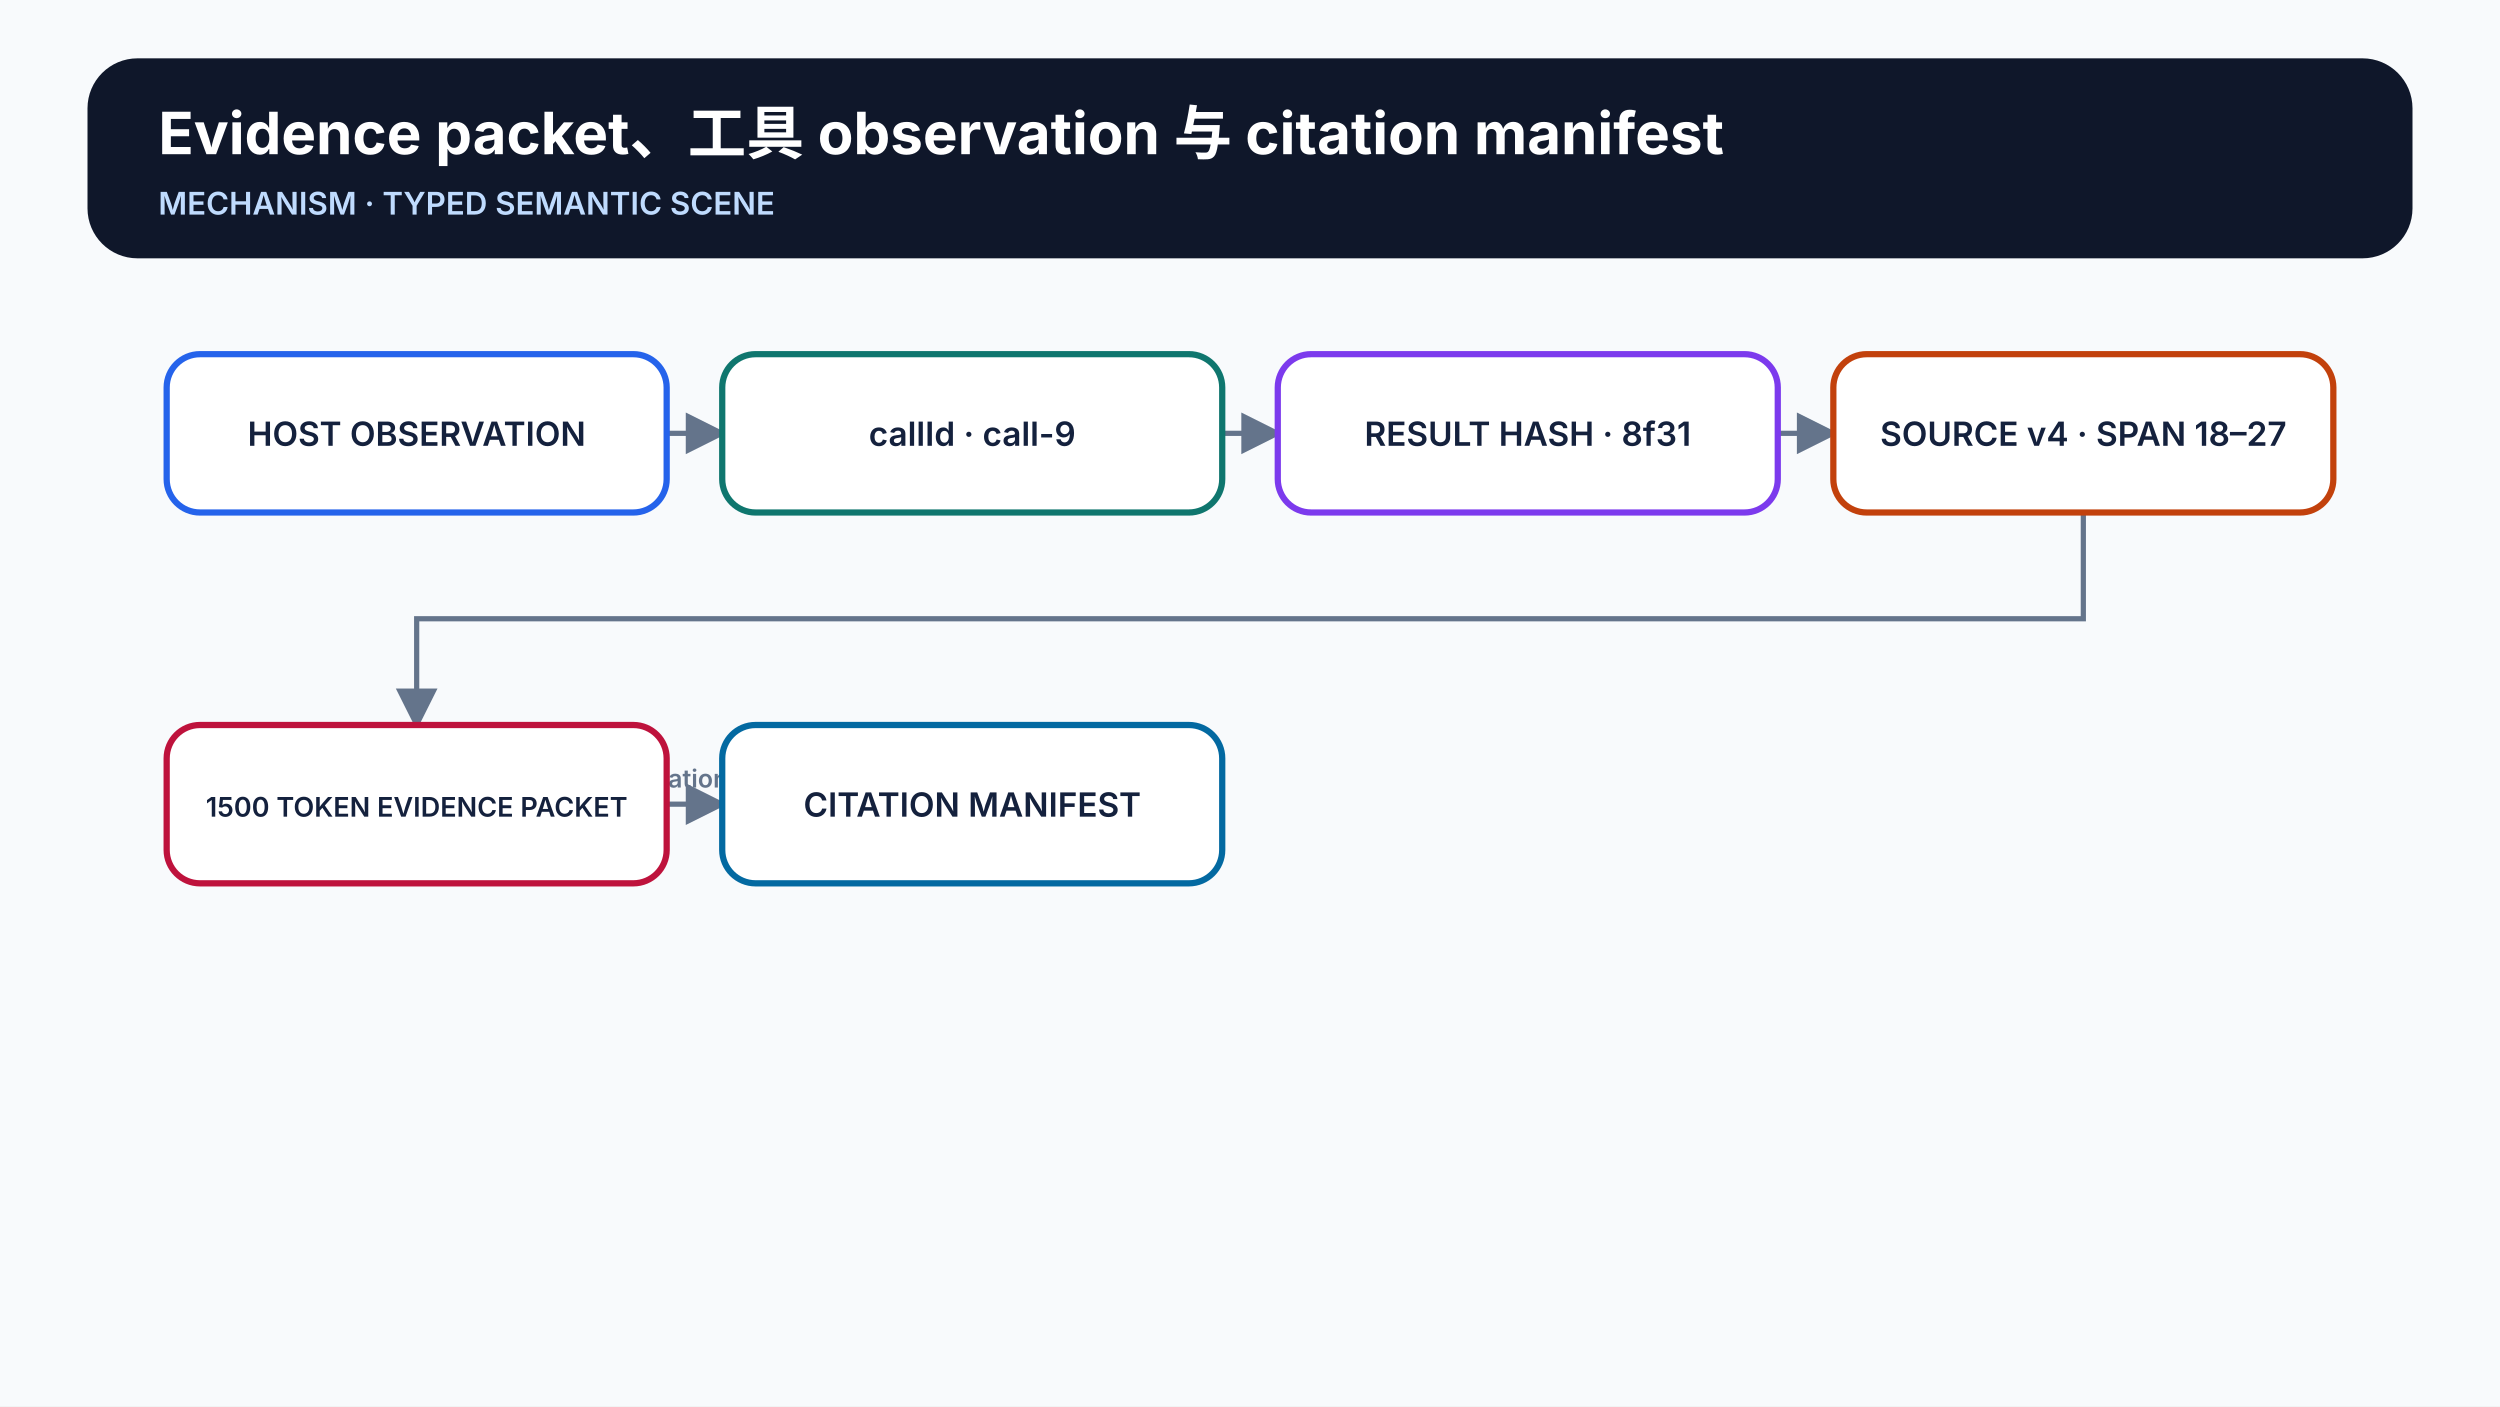
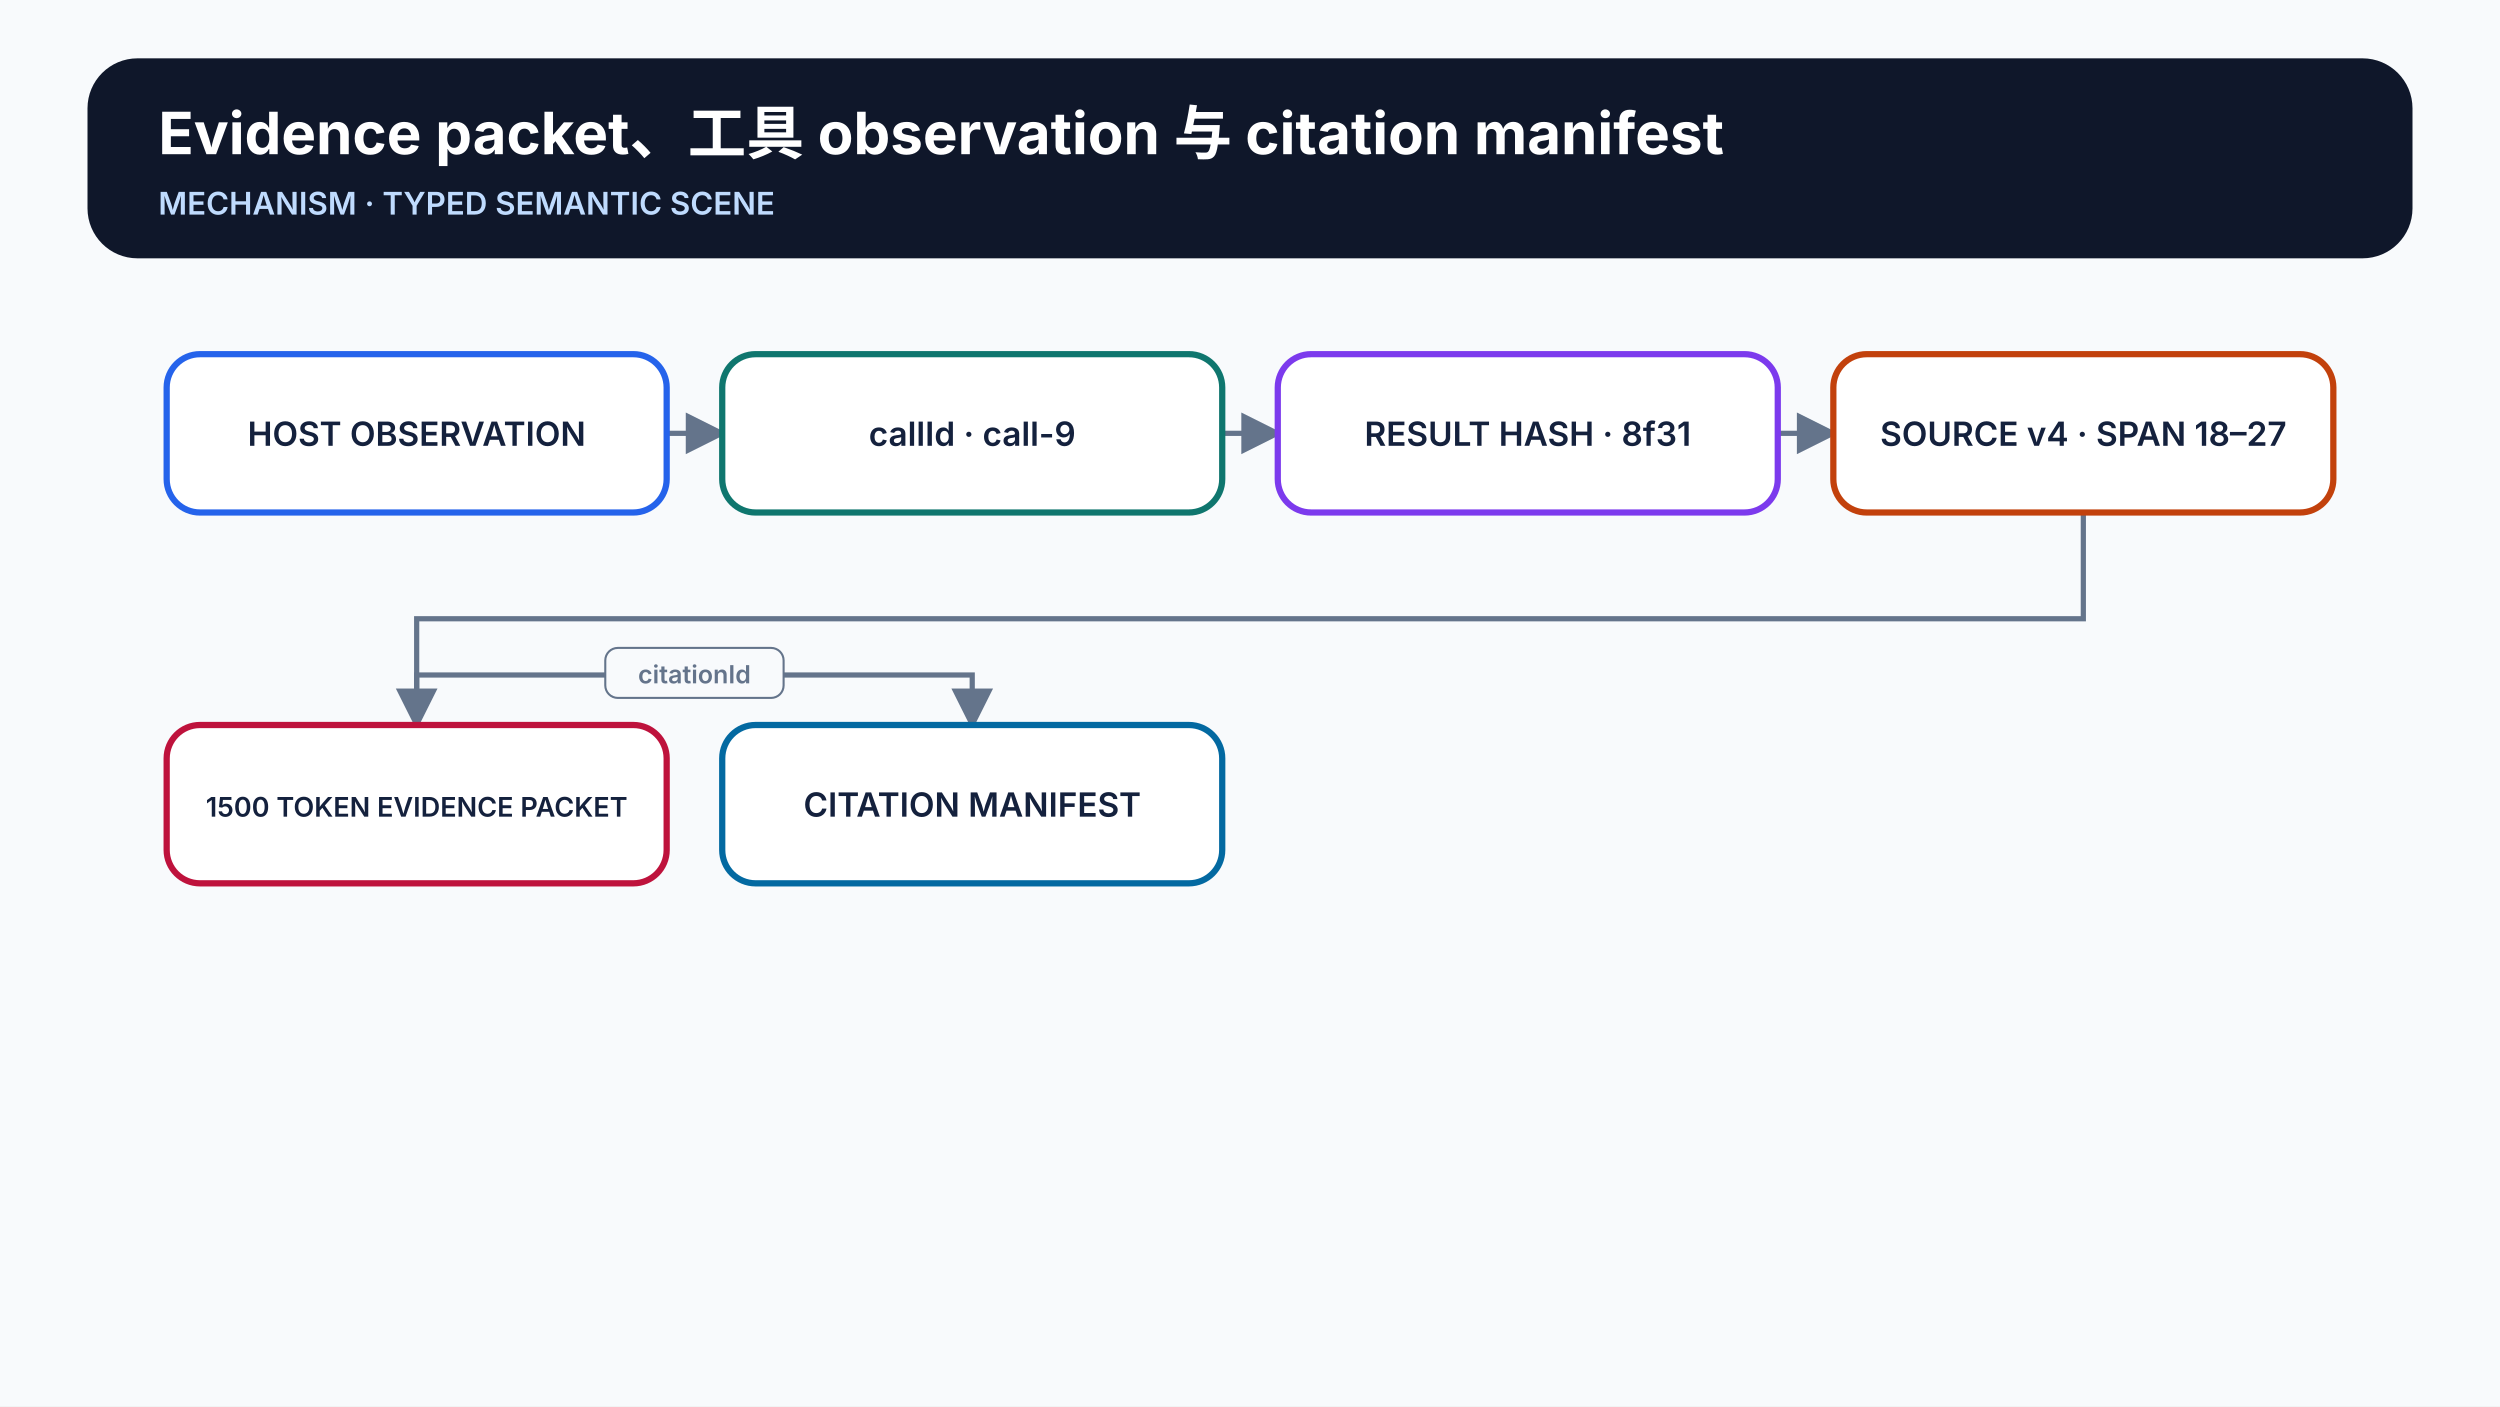
<svg xmlns="http://www.w3.org/2000/svg" width="1200" height="675" viewBox="0 0 1200 675" role="img" aria-labelledby="visual-context-06-provenance-packing-title visual-context-06-provenance-packing-desc">
  <defs>
    <marker id="visual-context-06-provenance-packing-arrow" markerWidth="8" markerHeight="8" refX="7" refY="4" orient="auto">
      <path d="M0 0 L8 4 L0 8 Z" fill="#64748b" />
    </marker>
  </defs>
  <rect x="0" y="0" width="1200" height="675" fill="#f8fafc" />
  <rect x="42" y="28" width="1116" height="96" rx="24" fill="#0f172a" />
  <text x="76" y="74" font-family="Inter, Arial, sans-serif" font-size="28" font-weight="700" fill="#ffffff" text-anchor="start">Evidence packet、工具 observation 与 citation manifest</text>
  <text x="76" y="103" font-family="Inter, Arial, sans-serif" font-size="15" font-weight="600" fill="#bfdbfe" text-anchor="start">MECHANISM · TYPED SEMANTIC SCENE</text>
  <polyline id="visual-context-06-provenance-packing-edge-observation-call" data-edge="observation-call" data-from="observation" data-to="call" points="320,208 346.667,208" fill="none" stroke="#64748b" stroke-width="2.5" marker-end="url(#visual-context-06-provenance-packing-arrow)" />
  <polyline id="visual-context-06-provenance-packing-edge-call-hash" data-edge="call-hash" data-from="call" data-to="hash" points="586.667,208 613.333,208" fill="none" stroke="#64748b" stroke-width="2.5" marker-end="url(#visual-context-06-provenance-packing-arrow)" />
  <polyline id="visual-context-06-provenance-packing-edge-hash-source" data-edge="hash-source" data-from="hash" data-to="source" points="853.333,208 880,208" fill="none" stroke="#64748b" stroke-width="2.5" marker-end="url(#visual-context-06-provenance-packing-arrow)" />
  <polyline id="visual-context-06-provenance-packing-edge-source-packet" data-edge="source-packet" data-from="source" data-to="packet" points="1000,246 1000,297 200,297 200,348" fill="none" stroke="#64748b" stroke-width="2.5" marker-end="url(#visual-context-06-provenance-packing-arrow)" />
-   <polyline id="visual-context-06-provenance-packing-edge-packet-citation" data-edge="packet-citation" data-from="packet" data-to="citation" points="320,386 346.667,386" fill="none" stroke="#64748b" stroke-width="2.5" marker-end="url(#visual-context-06-provenance-packing-arrow)" />
-   <text x="333.333" y="378" font-family="Inter, Arial, sans-serif" font-size="12" font-weight="600" fill="#64748b" text-anchor="middle">citationId</text>
+   <polyline id="visual-context-06-provenance-packing-edge-packet-citation" data-edge="packet-citation" data-from="packet" data-to="citation" points="200,348 200,324 466.667,324 466.667,348" fill="none" stroke="#64748b" stroke-width="2.5" marker-end="url(#visual-context-06-provenance-packing-arrow)" />
+   <g id="visual-context-06-provenance-packing-edge-label-packet-citation" data-edge-label="packet-citation">
+     <rect x="290.533" y="311" width="85.6" height="24" rx="6" fill="#f8fafc" stroke="#64748b" stroke-width="1" />
+     <text x="333.333" y="328" font-family="Inter, Arial, sans-serif" font-size="12" font-weight="600" fill="#64748b" text-anchor="middle">citationId</text>
+   </g>
  <g id="visual-context-06-provenance-packing-node-observation" data-node="observation">
    <rect x="80" y="170" width="240" height="76" rx="16" fill="#ffffff" stroke="#2563eb" stroke-width="3" />
    <text x="200" y="214" font-family="Inter, Arial, sans-serif" font-size="16" font-weight="600" fill="#14213d" text-anchor="middle">HOST OBSERVATION</text>
  </g>
  <g id="visual-context-06-provenance-packing-node-call" data-node="call">
    <rect x="346.667" y="170" width="240" height="76" rx="16" fill="#ffffff" stroke="#0f766e" stroke-width="3" />
    <text x="466.667" y="214" font-family="Inter, Arial, sans-serif" font-size="16" font-weight="600" fill="#14213d" text-anchor="middle">callId · call-9</text>
  </g>
  <g id="visual-context-06-provenance-packing-node-hash" data-node="hash">
    <rect x="613.333" y="170" width="240" height="76" rx="16" fill="#ffffff" stroke="#7c3aed" stroke-width="3" />
    <text x="733.333" y="214" font-family="Inter, Arial, sans-serif" font-size="16" font-weight="600" fill="#14213d" text-anchor="middle">RESULT HASH · 8f31</text>
  </g>
  <g id="visual-context-06-provenance-packing-node-source" data-node="source">
    <rect x="880" y="170" width="240" height="76" rx="16" fill="#ffffff" stroke="#c2410c" stroke-width="3" />
    <text x="1000" y="214" font-family="Inter, Arial, sans-serif" font-size="16" font-weight="600" fill="#14213d" text-anchor="middle">SOURCE v4 · SPAN 18–27</text>
  </g>
  <g id="visual-context-06-provenance-packing-node-packet" data-node="packet">
    <rect x="80" y="348" width="240" height="76" rx="16" fill="#ffffff" stroke="#be123c" stroke-width="3" />
    <text x="200" y="392" font-family="Inter, Arial, sans-serif" font-size="13" font-weight="600" fill="#14213d" text-anchor="middle">1500 TOKEN EVIDENCE PACKET</text>
  </g>
  <g id="visual-context-06-provenance-packing-node-citation" data-node="citation">
    <rect x="346.667" y="348" width="240" height="76" rx="16" fill="#ffffff" stroke="#0369a1" stroke-width="3" />
    <text x="466.667" y="392" font-family="Inter, Arial, sans-serif" font-size="16" font-weight="600" fill="#14213d" text-anchor="middle">CITATION MANIFEST</text>
  </g>
</svg>
